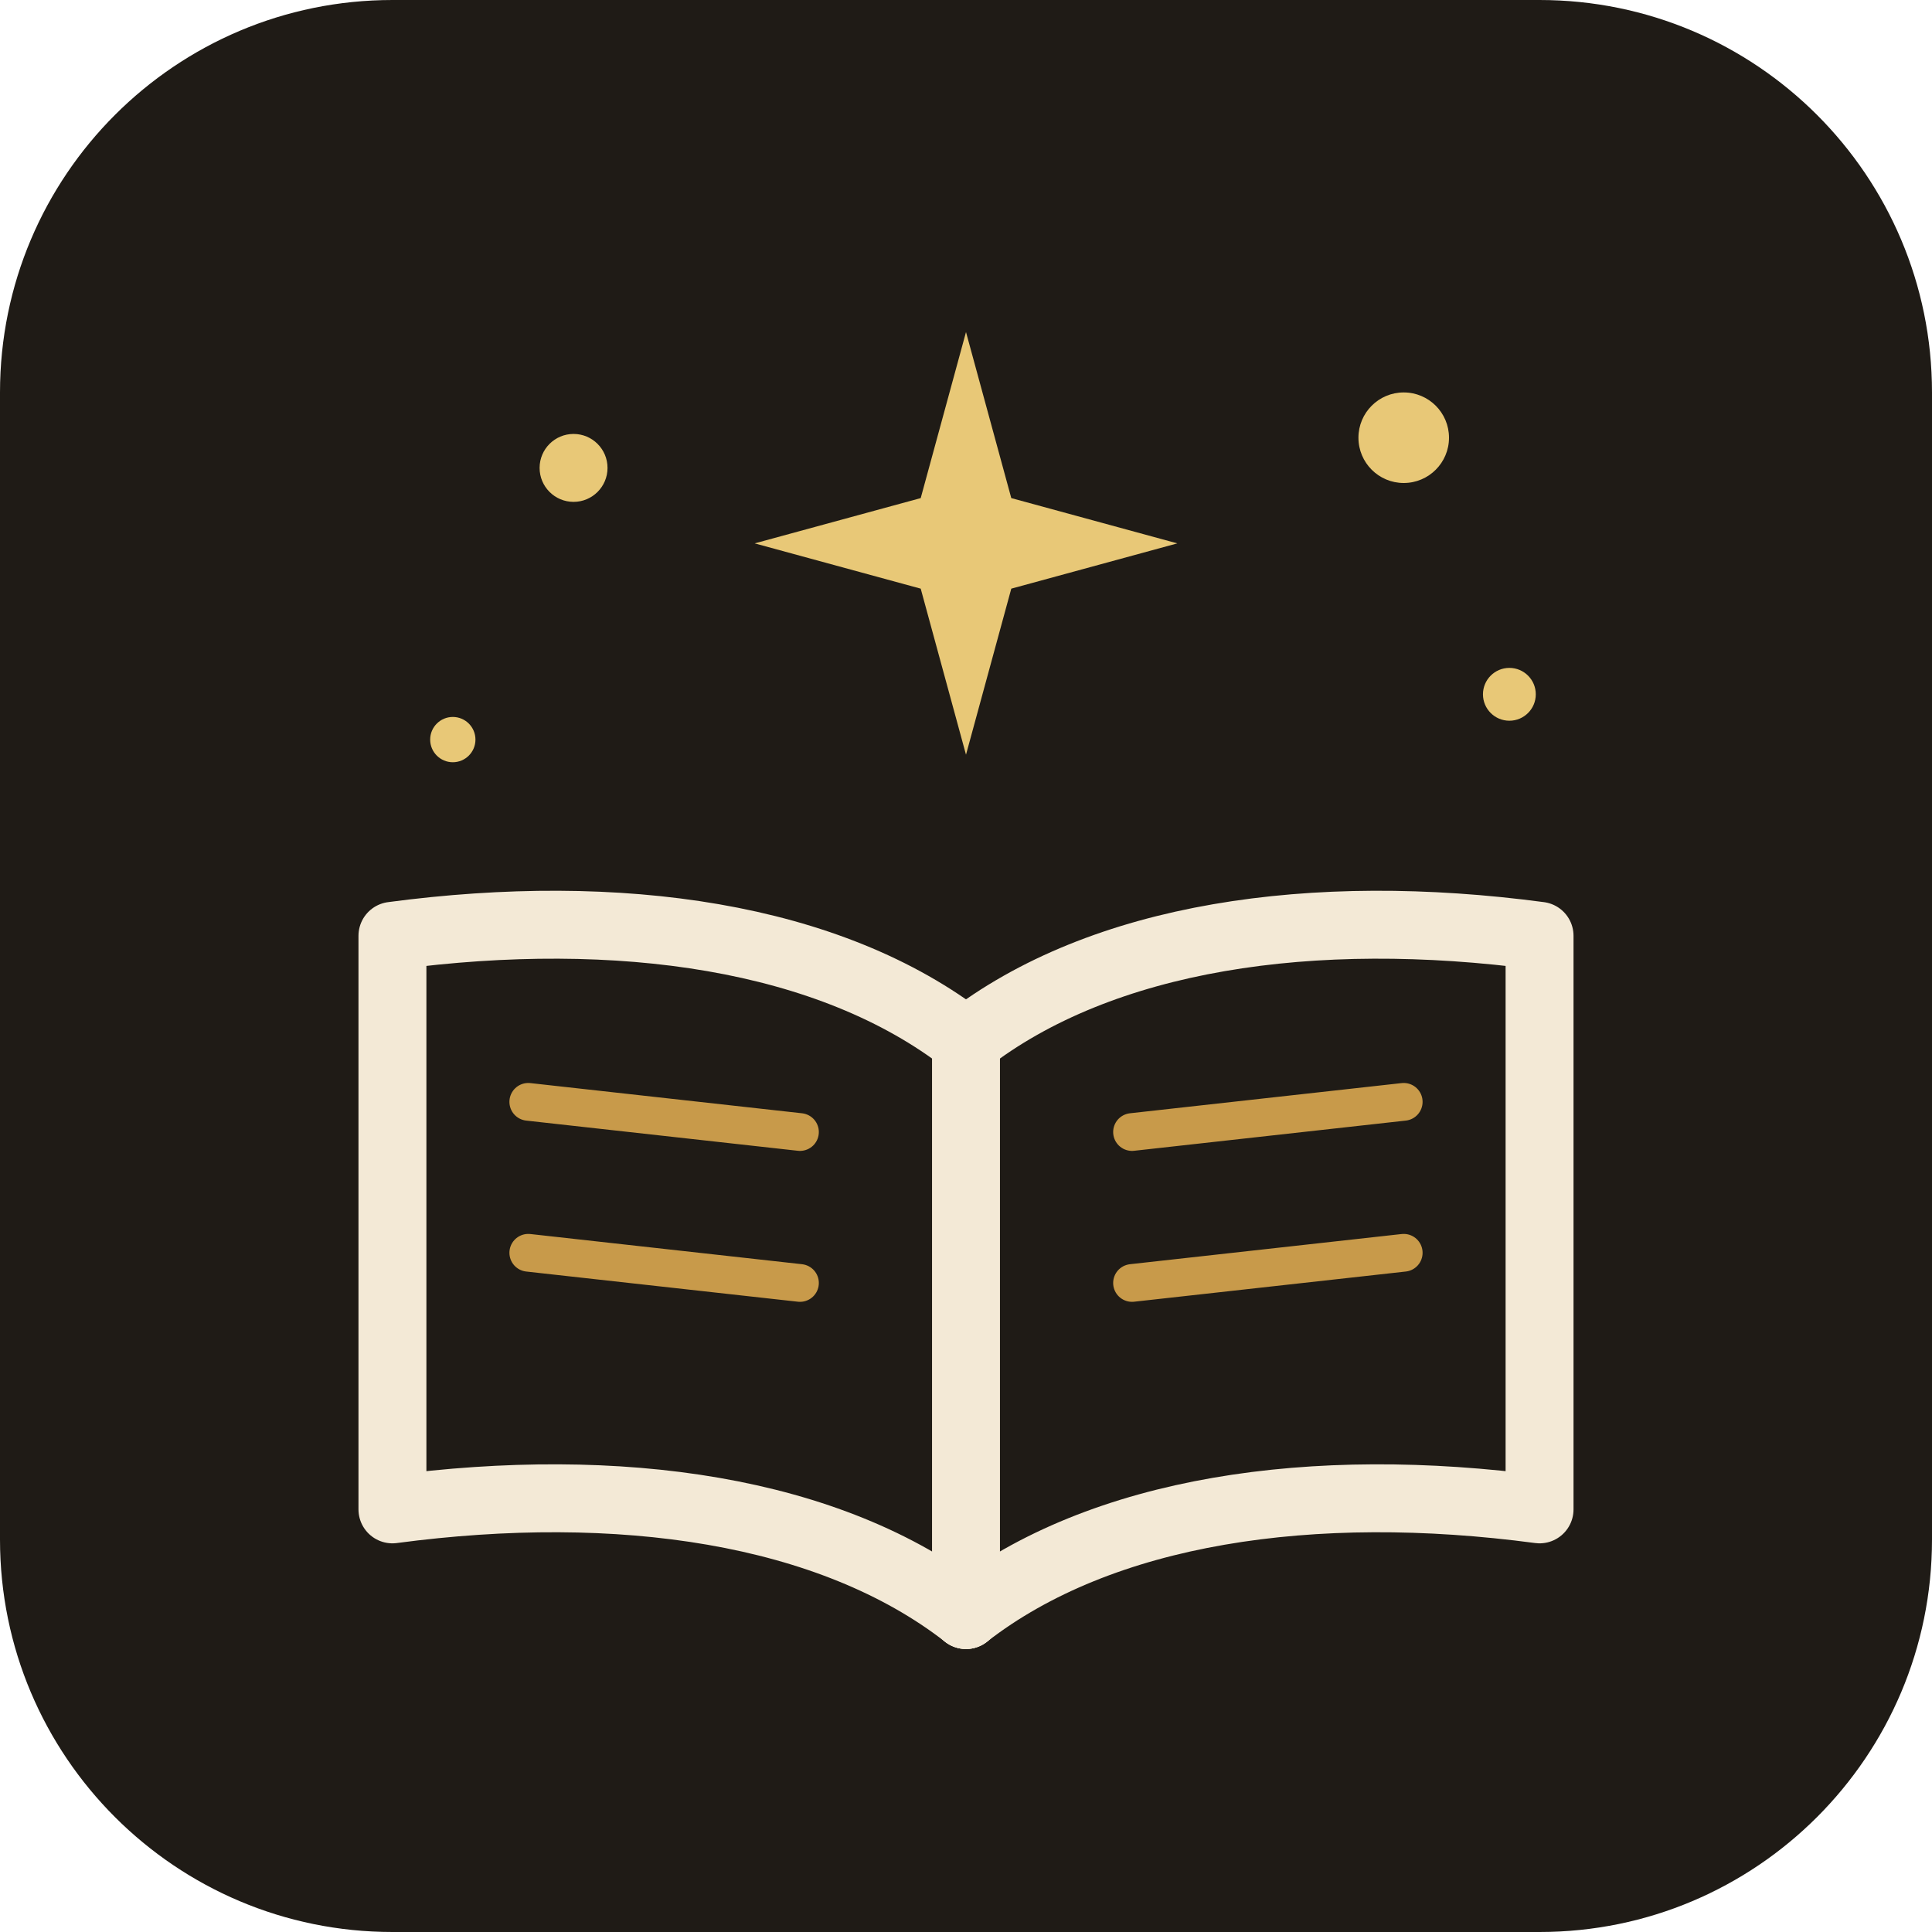
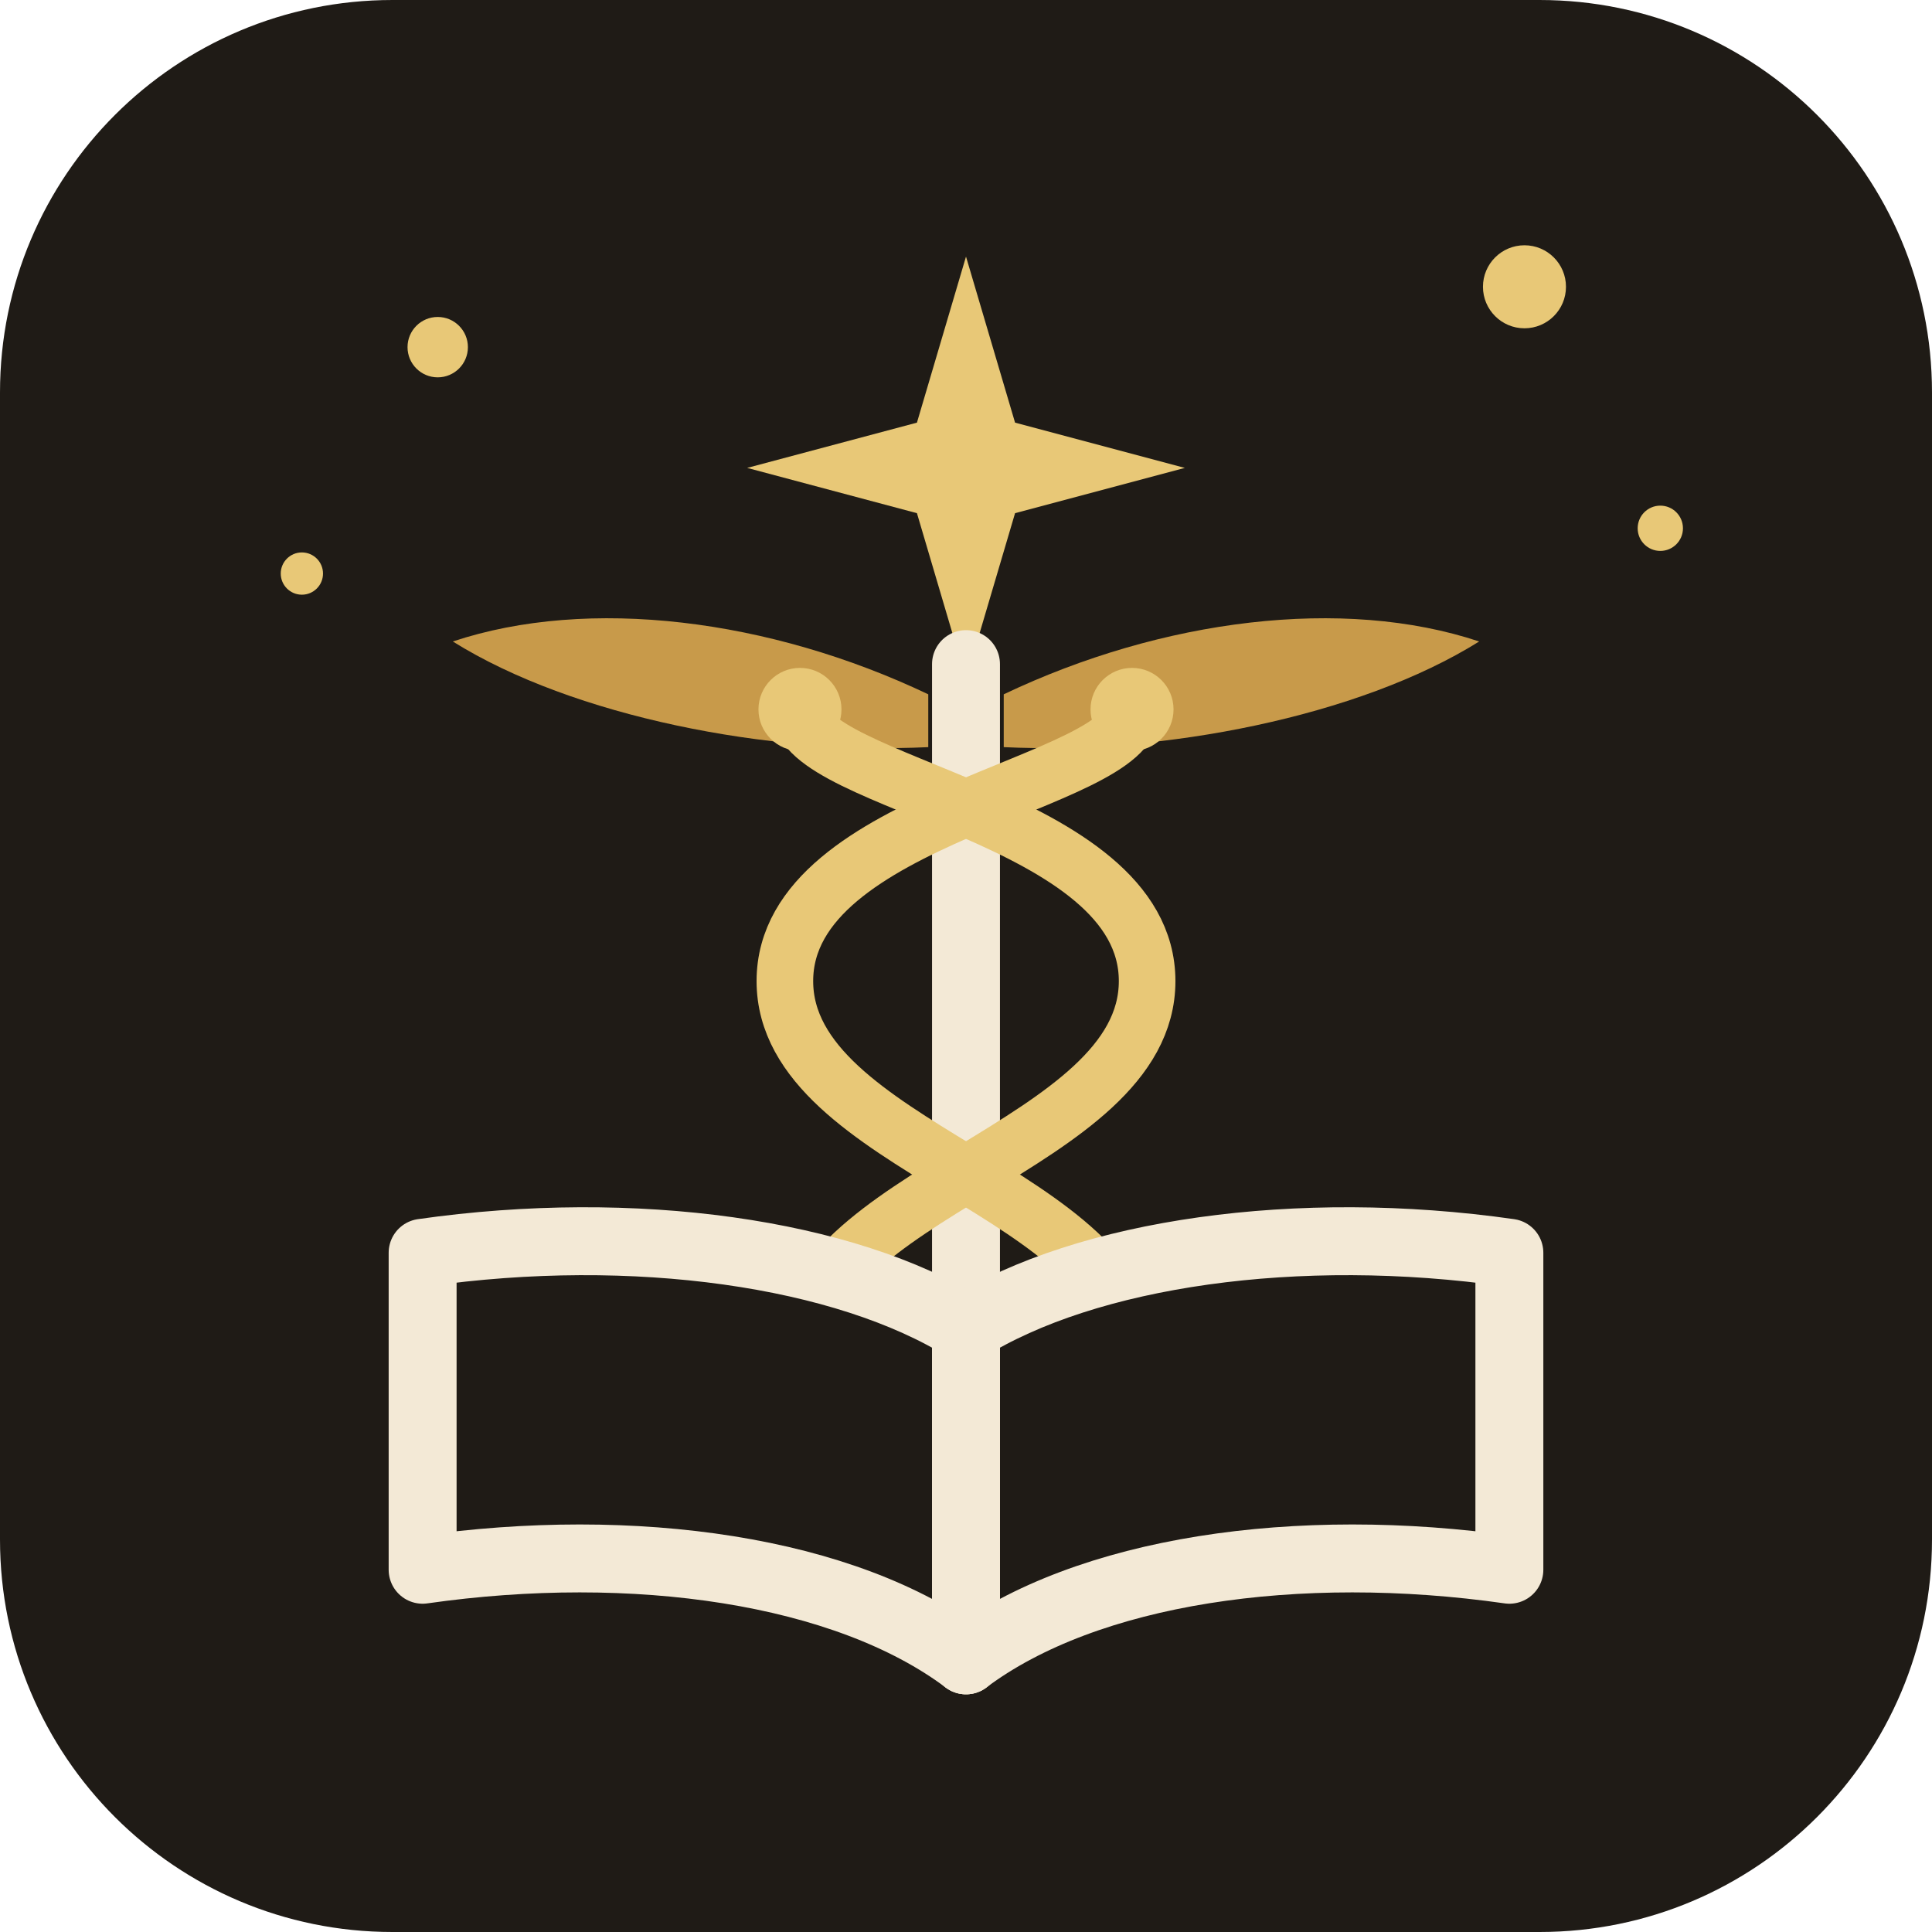
<svg xmlns="http://www.w3.org/2000/svg" viewBox="0 0 256 256" width="256" height="256">
  <rect width="256" height="256" rx="52" fill="#1f1b16" />
  <g fill="#e8c877">
-     <path d="M128 44 L134 66 L156 72 L134 78 L128 100 L122 78 L100 72 L122 66 Z" />
-     <circle cx="76" cy="62" r="4.5" />
-     <circle cx="186" cy="58" r="6" />
-     <circle cx="200" cy="92" r="3.5" />
-     <circle cx="60" cy="98" r="3" />
+     <path d="M128 34 L134.5 56 L157 62 L134.5 68 L128 90 L121.5 68 L99 62 L121.5 56 Z" />
+     <circle cx="58" cy="46" r="4" />
+     <circle cx="202" cy="38" r="5.5" />
+     <circle cx="220" cy="70" r="3" />
+     <circle cx="40" cy="76" r="2.8" />
  </g>
-   <g fill="none" stroke="#f3e9d6" stroke-width="9" stroke-linecap="round" stroke-linejoin="round">
-     <path d="M128 138 C110 124 82 120 52 124 L52 200 C82 196 110 200 128 214" />
-     <path d="M128 138 C146 124 174 120 204 124 L204 200 C174 196 146 200 128 214" />
-     <path d="M128 138 L128 214" />
+   <g fill="#c89a4a">
+     <path d="M123 92 C102 82 78 79 60 85 C76 95 102 100 123 99 Z" />
+     <path d="M133 92 C154 82 178 79 196 85 C180 95 154 100 133 99 Z" />
  </g>
-   <g stroke="#c89a4a" stroke-width="5" stroke-linecap="round">
-     <path d="M70 146 L106 150" />
-     <path d="M70 166 L106 170" />
-     <path d="M150 150 L186 146" />
-     <path d="M150 170 L186 166" />
+   <path d="M128 88 L128 184" stroke="#f3e9d6" stroke-width="9" stroke-linecap="round" />
+   <g fill="none" stroke="#e8c877" stroke-width="7.5" stroke-linecap="round">
+     <path d="M106 180 C106 158 152 152 152 130 C152 108 106 104 106 94" />
+     <path d="M150 180 C150 158 104 152 104 130 C104 108 150 104 150 94" />
  </g>
+   <g fill="#e8c877">
+     <circle cx="106" cy="94" r="5.5" />
+     <circle cx="150" cy="94" r="5.5" />
+   </g>
+   <g fill="#1f1b16" stroke="#f3e9d6" stroke-width="9" stroke-linejoin="round" stroke-linecap="round">
+     <path d="M128 176 C112 166 84 162 56 166 L56 208 C84 204 112 208 128 220 Z" />
+     <path d="M128 176 C144 166 172 162 200 166 L200 208 C172 204 144 208 128 220 Z" />
+   </g>
+   <path d="M128 176 L128 220" stroke="#f3e9d6" stroke-width="9" stroke-linecap="round" />
</svg>
